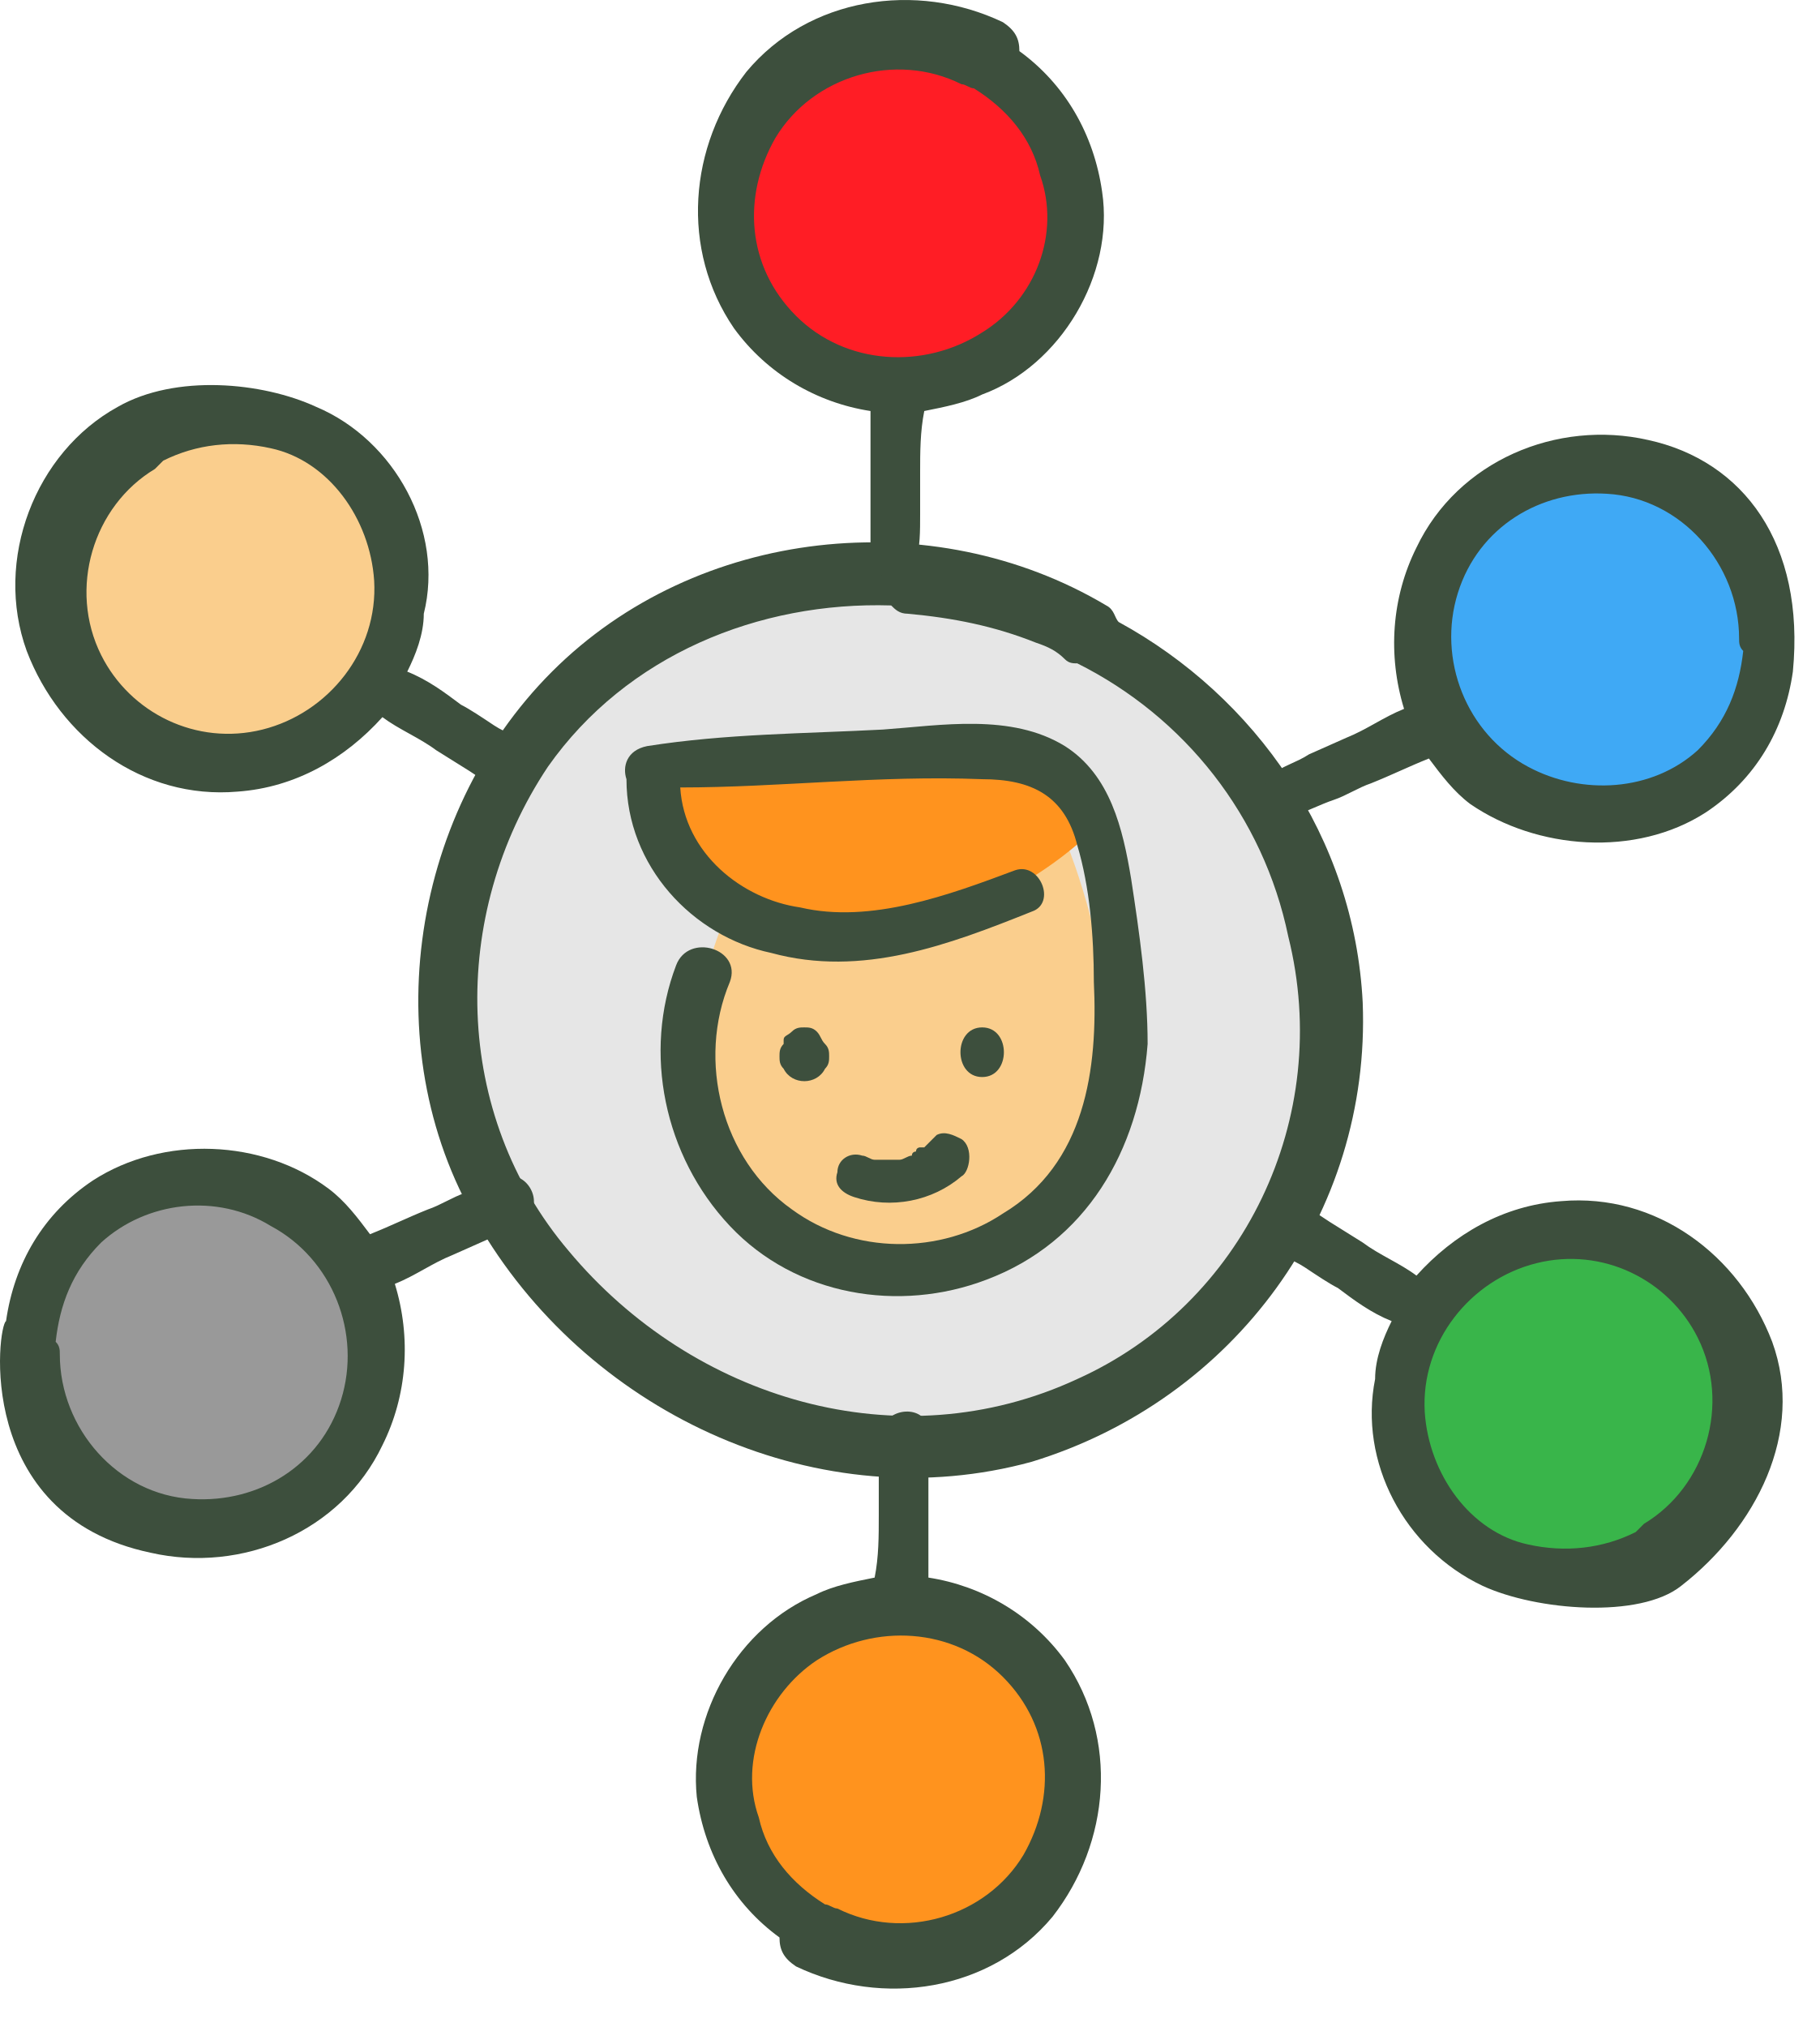
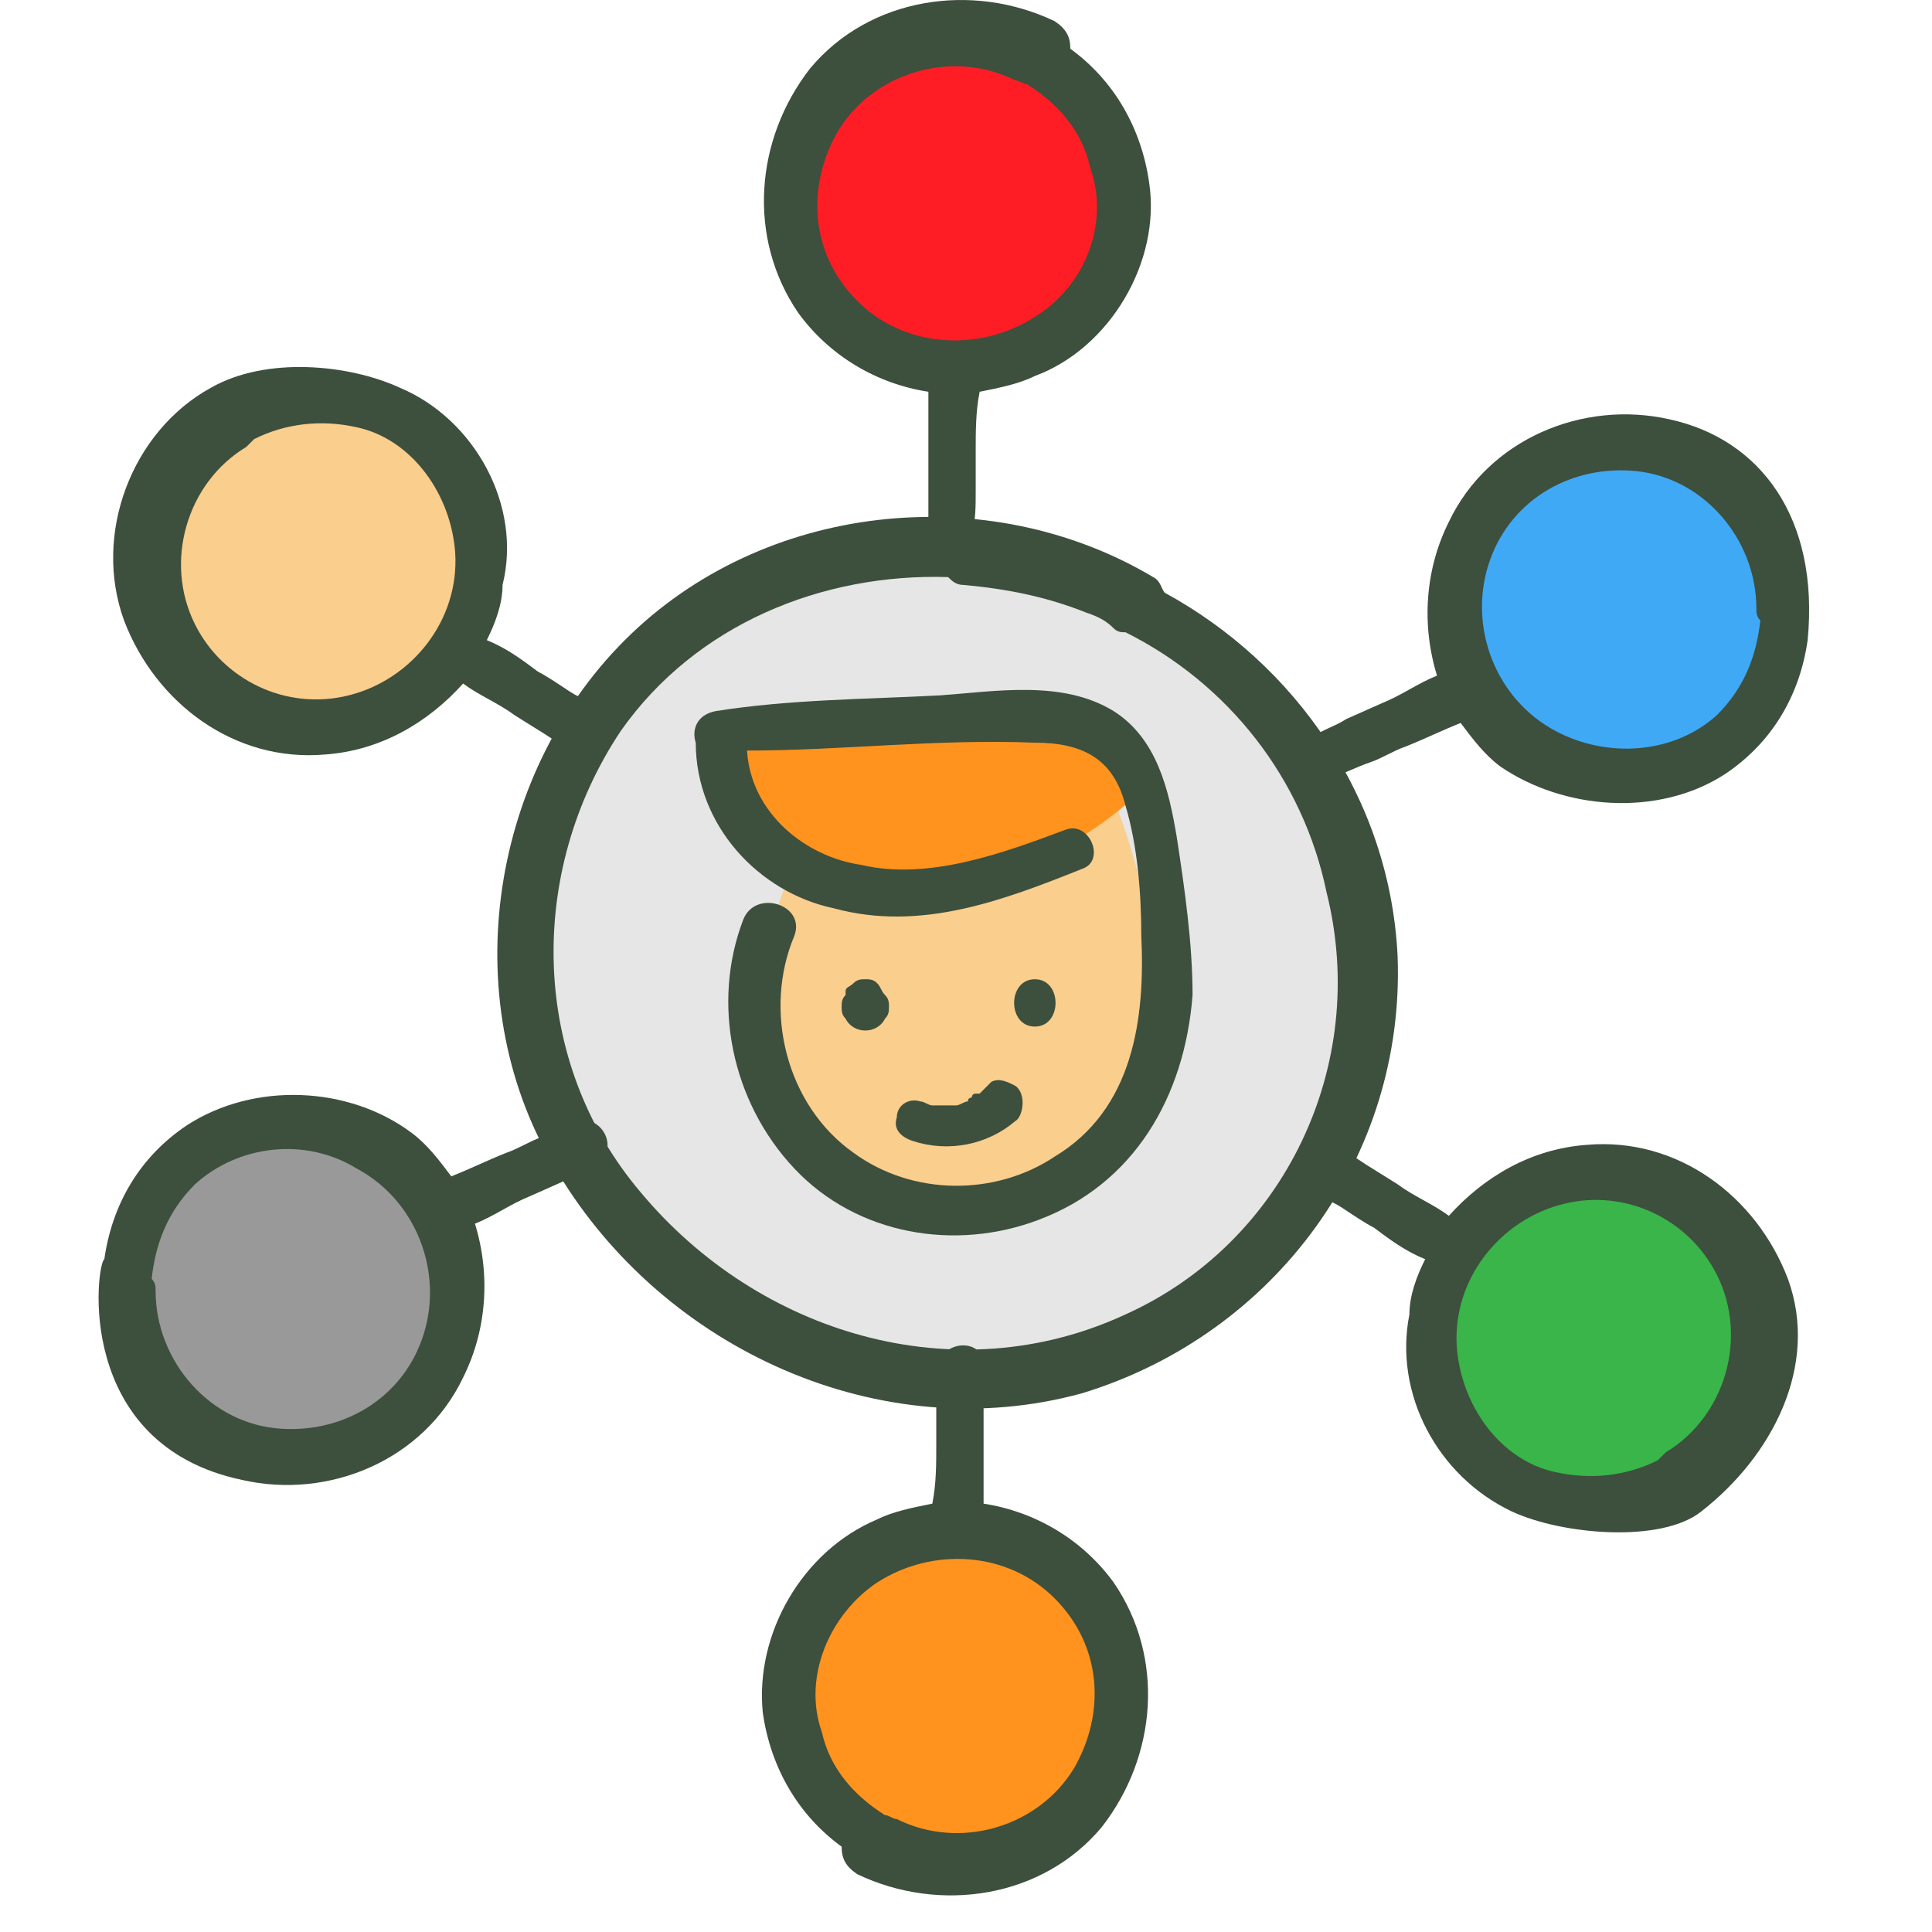
- <svg xmlns="http://www.w3.org/2000/svg" width="44" height="49" viewBox="0 0 44 49" fill="none">
+ <svg xmlns="http://www.w3.org/2000/svg" width="50" height="50" viewBox="0 0 44 49" fill="none">
  <path d="M21.246 34.836C26.989 34.836 31.646 30.18 31.646 24.436C31.646 18.692 26.989 14.036 21.246 14.036C15.502 14.036 10.846 18.692 10.846 24.436C10.846 30.18 15.502 34.836 21.246 34.836Z" fill="#E6E6E6" />
  <path d="M17.546 22.136C17.546 22.136 13.746 30.836 21.846 30.836C29.946 30.836 25.846 20.536 25.846 20.536C25.846 20.536 23.446 22.436 21.346 22.436C19.246 22.436 17.546 22.136 17.546 22.136Z" fill="#FACE8D" />
  <path d="M19.946 25.236C19.946 25.236 19.946 25.136 19.946 25.236C19.846 25.136 19.846 25.036 19.746 24.936C19.646 24.836 19.546 24.836 19.446 24.836C19.346 24.836 19.246 24.836 19.146 24.936C19.046 25.036 18.946 25.036 18.946 25.136C18.946 25.136 18.946 25.136 18.946 25.236C18.846 25.336 18.846 25.436 18.846 25.536C18.846 25.636 18.846 25.736 18.946 25.836C19.046 26.036 19.246 26.136 19.446 26.136C19.646 26.136 19.846 26.036 19.946 25.836C20.046 25.736 20.046 25.636 20.046 25.536C20.046 25.436 20.046 25.336 19.946 25.236Z" fill="#3D4F3D" />
  <path d="M26.646 19.836C26.646 19.836 26.046 18.136 21.146 18.136C16.246 18.136 15.646 18.636 15.646 18.636C15.646 18.636 15.646 22.636 19.946 22.636C24.246 22.636 26.646 19.836 26.646 19.836Z" fill="#FF931E" />
  <path d="M23.746 24.836C23.046 24.836 23.046 26.036 23.746 26.036C24.446 26.036 24.446 24.836 23.746 24.836Z" fill="#3D4F3D" />
  <path d="M27.346 21.236C27.146 20.036 26.846 18.736 25.746 18.036C24.446 17.236 22.746 17.536 21.346 17.636C19.446 17.736 17.546 17.736 15.646 18.036C15.146 18.136 15.046 18.536 15.146 18.836C15.146 20.936 16.746 22.636 18.646 23.036C20.846 23.636 22.946 22.836 24.946 22.036C25.546 21.836 25.146 20.836 24.546 21.036C22.946 21.636 21.046 22.336 19.346 21.936C17.946 21.736 16.546 20.636 16.446 19.036C18.846 19.036 21.246 18.736 23.746 18.836C24.946 18.836 25.746 19.236 26.046 20.436C26.346 21.436 26.446 22.636 26.446 23.736C26.546 25.836 26.246 28.136 24.246 29.336C22.746 30.336 20.646 30.336 19.146 29.236C17.446 28.036 16.846 25.636 17.646 23.736C17.946 22.936 16.646 22.536 16.346 23.336C15.546 25.436 16.046 27.936 17.646 29.636C19.246 31.336 21.746 31.736 23.846 30.936C26.246 30.036 27.546 27.836 27.746 25.236C27.746 23.936 27.546 22.536 27.346 21.236Z" fill="#3D4F3D" />
  <path d="M23.246 27.536C23.046 27.436 22.846 27.336 22.646 27.436C22.546 27.536 22.446 27.636 22.346 27.736C22.346 27.736 22.346 27.736 22.246 27.736C22.246 27.736 22.146 27.736 22.146 27.836C22.146 27.836 22.046 27.836 22.046 27.936C21.946 27.936 21.846 28.036 21.746 28.036H21.646C21.646 28.036 21.646 28.036 21.546 28.036C21.446 28.036 21.346 28.036 21.246 28.036H21.146C21.046 28.036 20.946 27.936 20.846 27.936C20.546 27.836 20.246 28.036 20.246 28.336C20.146 28.636 20.346 28.836 20.646 28.936C21.546 29.236 22.546 29.036 23.246 28.436C23.446 28.336 23.546 27.736 23.246 27.536Z" fill="#3D4F3D" />
  <path d="M32.946 24.236C32.746 20.236 30.346 16.836 27.046 15.036C26.946 14.936 26.946 14.736 26.746 14.636C22.546 12.136 16.846 12.736 13.346 16.236C9.846 19.736 9.046 25.536 11.646 29.736C14.346 34.236 19.846 36.736 24.946 35.336C29.846 33.836 33.146 29.336 32.946 24.236ZM26.046 33.336C21.746 35.336 16.746 33.836 13.746 30.236C10.946 26.936 10.846 22.136 13.246 18.536C15.146 15.836 18.346 14.536 21.546 14.636C21.646 14.736 21.746 14.836 21.946 14.836C23.046 14.936 24.046 15.136 25.046 15.536C25.346 15.636 25.546 15.736 25.746 15.936C25.846 16.036 25.946 16.036 26.046 16.036C28.646 17.336 30.546 19.736 31.146 22.636C32.246 27.036 30.046 31.536 26.046 33.336Z" fill="#3D4F3D" />
  <path d="M21.746 9.036C23.9 9.036 25.646 7.29 25.646 5.136C25.646 2.982 23.9 1.236 21.746 1.236C19.592 1.236 17.846 2.982 17.846 5.136C17.846 7.29 19.592 9.036 21.746 9.036Z" fill="#FF1D25" />
  <path d="M26.646 4.636C26.446 3.236 25.746 2.036 24.646 1.236C24.646 0.936 24.546 0.736 24.246 0.536C22.146 -0.464 19.546 -0.064 18.046 1.736C16.646 3.536 16.446 6.036 17.746 7.936C18.546 9.036 19.746 9.736 21.046 9.936C21.046 10.436 21.046 10.936 21.046 11.436V12.436C21.046 12.836 21.046 13.136 21.046 13.536C21.146 14.136 22.046 14.036 22.146 13.536C22.246 13.236 22.246 12.836 22.246 12.436C22.246 12.136 22.246 11.736 22.246 11.436C22.246 10.936 22.246 10.436 22.346 9.936C22.846 9.836 23.346 9.736 23.746 9.536C25.646 8.836 26.946 6.636 26.646 4.636ZM23.746 8.036C22.346 8.936 20.446 8.836 19.246 7.636C18.046 6.436 17.946 4.736 18.746 3.336C19.646 1.836 21.646 1.236 23.246 2.036C23.346 2.036 23.446 2.136 23.546 2.136C24.346 2.636 24.946 3.336 25.146 4.236C25.646 5.636 25.046 7.236 23.746 8.036Z" fill="#3D4F3D" />
  <path d="M21.846 46.936C24 46.936 25.746 45.19 25.746 43.036C25.746 40.882 24 39.136 21.846 39.136C19.692 39.136 17.946 40.882 17.946 43.036C17.946 45.19 19.692 46.936 21.846 46.936Z" fill="#FF931E" />
  <path d="M16.846 43.436C17.046 44.836 17.746 46.036 18.846 46.836C18.846 47.136 18.946 47.336 19.246 47.536C21.346 48.536 23.946 48.136 25.446 46.336C26.846 44.536 27.046 42.036 25.746 40.136C24.946 39.036 23.746 38.336 22.446 38.136C22.446 37.636 22.446 37.136 22.446 36.636V35.636C22.446 35.236 22.446 34.936 22.446 34.536C22.346 33.936 21.446 34.036 21.346 34.536C21.246 34.836 21.246 35.236 21.246 35.636C21.246 35.936 21.246 36.336 21.246 36.636C21.246 37.136 21.246 37.636 21.146 38.136C20.646 38.236 20.146 38.336 19.746 38.536C17.846 39.336 16.646 41.436 16.846 43.436ZM19.746 40.136C21.146 39.236 23.046 39.336 24.246 40.536C25.446 41.736 25.546 43.436 24.746 44.836C23.846 46.336 21.846 46.936 20.246 46.136C20.146 46.136 20.046 46.036 19.946 46.036C19.146 45.536 18.546 44.836 18.346 43.936C17.846 42.536 18.546 40.936 19.746 40.136Z" fill="#3D4F3D" />
  <path d="M5.546 18.236C7.7 18.236 9.446 16.49 9.446 14.336C9.446 12.182 7.7 10.436 5.546 10.436C3.392 10.436 1.646 12.182 1.646 14.336C1.646 16.49 3.392 18.236 5.546 18.236Z" fill="#FACE8D" />
  <path d="M7.646 9.836C6.346 9.236 4.246 9.036 2.846 9.836C0.846 10.936 -0.154 13.536 0.646 15.736C1.446 17.836 3.446 19.336 5.746 19.136C7.146 19.036 8.346 18.336 9.246 17.336C9.646 17.636 10.146 17.836 10.546 18.136L11.346 18.636C11.646 18.836 11.946 19.036 12.246 19.136C12.846 19.336 13.246 18.636 12.846 18.136C12.646 17.836 12.246 17.736 11.946 17.536C11.646 17.336 11.346 17.136 11.146 17.036C10.746 16.736 10.346 16.436 9.846 16.236C10.046 15.836 10.246 15.336 10.246 14.836C10.746 12.836 9.546 10.636 7.646 9.836ZM9.046 14.036C9.146 15.736 7.946 17.236 6.346 17.636C4.746 18.036 3.146 17.236 2.446 15.836C1.646 14.236 2.246 12.236 3.746 11.336C3.846 11.236 3.846 11.236 3.946 11.136C4.746 10.736 5.646 10.636 6.546 10.836C7.946 11.136 8.946 12.536 9.046 14.036Z" fill="#3D4F3D" />
  <path d="M37.946 37.736C40.1 37.736 41.846 35.99 41.846 33.836C41.846 31.682 40.1 29.936 37.946 29.936C35.792 29.936 34.046 31.682 34.046 33.836C34.046 35.99 35.792 37.736 37.946 37.736Z" fill="#39B54A" />
  <path d="M35.846 38.336C37.146 38.936 39.646 39.136 40.646 38.336C42.446 36.936 43.646 34.636 42.846 32.436C42.046 30.336 40.046 28.836 37.746 29.036C36.346 29.136 35.146 29.836 34.246 30.836C33.846 30.536 33.346 30.336 32.946 30.036L32.146 29.536C31.846 29.336 31.546 29.136 31.246 29.036C30.646 28.836 30.246 29.536 30.646 30.036C30.846 30.336 31.246 30.436 31.546 30.636C31.846 30.836 32.146 31.036 32.346 31.136C32.746 31.436 33.146 31.736 33.646 31.936C33.446 32.336 33.246 32.836 33.246 33.336C32.846 35.336 33.946 37.436 35.846 38.336ZM34.446 34.136C34.346 32.436 35.546 30.936 37.146 30.536C38.746 30.136 40.346 30.936 41.046 32.336C41.846 33.936 41.246 35.936 39.746 36.836C39.646 36.936 39.646 36.936 39.546 37.036C38.746 37.436 37.846 37.536 36.946 37.336C35.546 37.036 34.546 35.636 34.446 34.136Z" fill="#3D4F3D" />
  <path d="M4.946 36.636C7.1 36.636 8.846 34.89 8.846 32.736C8.846 30.582 7.1 28.836 4.946 28.836C2.792 28.836 1.046 30.582 1.046 32.736C1.046 34.89 2.792 36.636 4.946 36.636Z" fill="#999999" />
  <path d="M2.246 28.536C1.046 29.336 0.346 30.536 0.146 31.936C-0.054 32.036 -0.654 36.636 3.646 37.536C5.846 38.036 8.246 37.036 9.246 34.936C9.846 33.736 9.946 32.336 9.546 31.036C10.046 30.836 10.446 30.536 10.946 30.336L11.846 29.936C12.146 29.736 12.546 29.636 12.746 29.436C13.146 29.036 12.746 28.336 12.246 28.436C11.946 28.536 11.546 28.736 11.246 28.836C10.946 28.936 10.646 29.136 10.346 29.236C9.846 29.436 9.446 29.636 8.946 29.836C8.646 29.436 8.346 29.036 7.946 28.736C6.346 27.536 3.946 27.436 2.246 28.536ZM6.546 29.636C8.046 30.436 8.746 32.236 8.246 33.836C7.746 35.436 6.246 36.336 4.646 36.236C2.846 36.136 1.446 34.536 1.446 32.736C1.446 32.636 1.446 32.536 1.346 32.436C1.446 31.536 1.746 30.736 2.446 30.036C3.546 29.036 5.246 28.836 6.546 29.636Z" fill="#3D4F3D" />
  <path d="M38.546 19.336C40.7 19.336 42.446 17.59 42.446 15.436C42.446 13.282 40.7 11.536 38.546 11.536C36.392 11.536 34.646 13.282 34.646 15.436C34.646 17.59 36.392 19.336 38.546 19.336Z" fill="#3FA9F5" />
  <path d="M41.246 19.636C42.446 18.836 43.146 17.636 43.346 16.236C43.646 13.136 42.146 11.136 39.846 10.636C37.646 10.136 35.246 11.136 34.246 13.236C33.646 14.436 33.546 15.836 33.946 17.136C33.446 17.336 33.046 17.636 32.546 17.836L31.646 18.236C31.346 18.436 30.946 18.536 30.746 18.736C30.346 19.136 30.746 19.836 31.246 19.736C31.546 19.636 31.946 19.436 32.246 19.336C32.546 19.236 32.846 19.036 33.146 18.936C33.646 18.736 34.046 18.536 34.546 18.336C34.846 18.736 35.146 19.136 35.546 19.436C37.146 20.536 39.546 20.736 41.246 19.636ZM36.946 18.536C35.446 17.736 34.746 15.936 35.246 14.336C35.746 12.736 37.246 11.836 38.846 11.936C40.646 12.036 42.046 13.636 42.046 15.436C42.046 15.536 42.046 15.636 42.146 15.736C42.046 16.636 41.746 17.436 41.046 18.136C39.946 19.136 38.246 19.236 36.946 18.536Z" fill="#3D4F3D" />
</svg>
